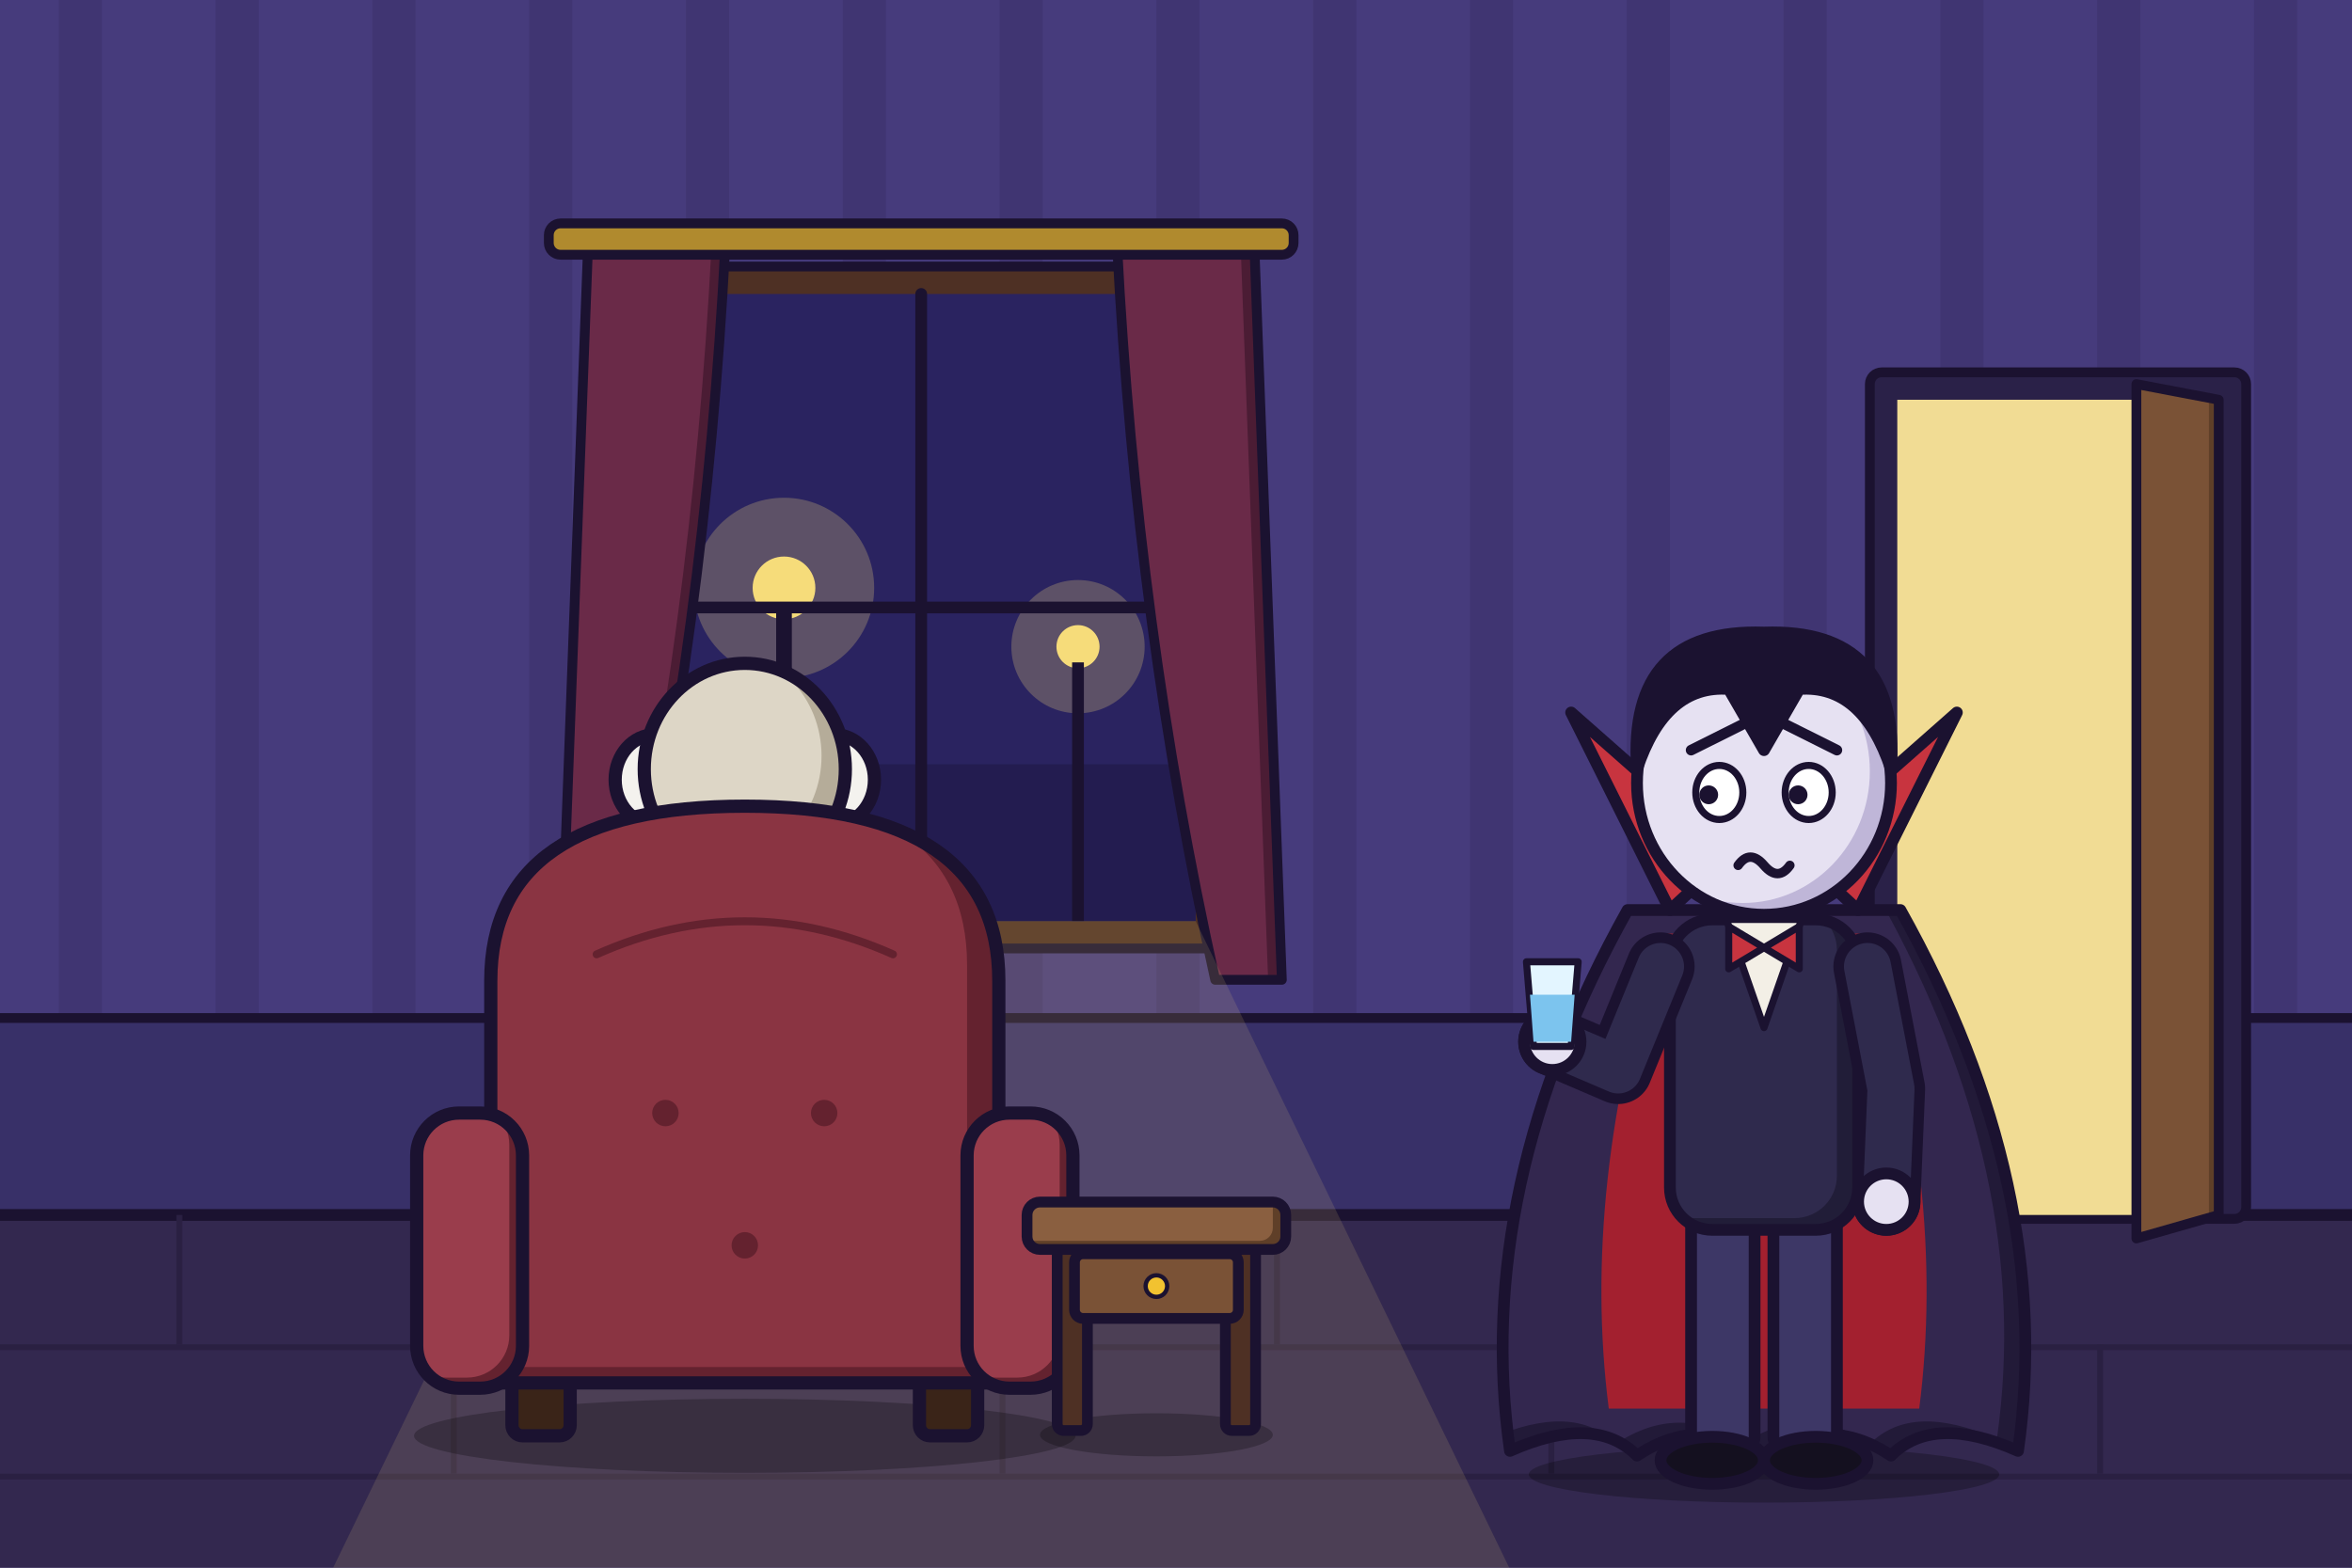
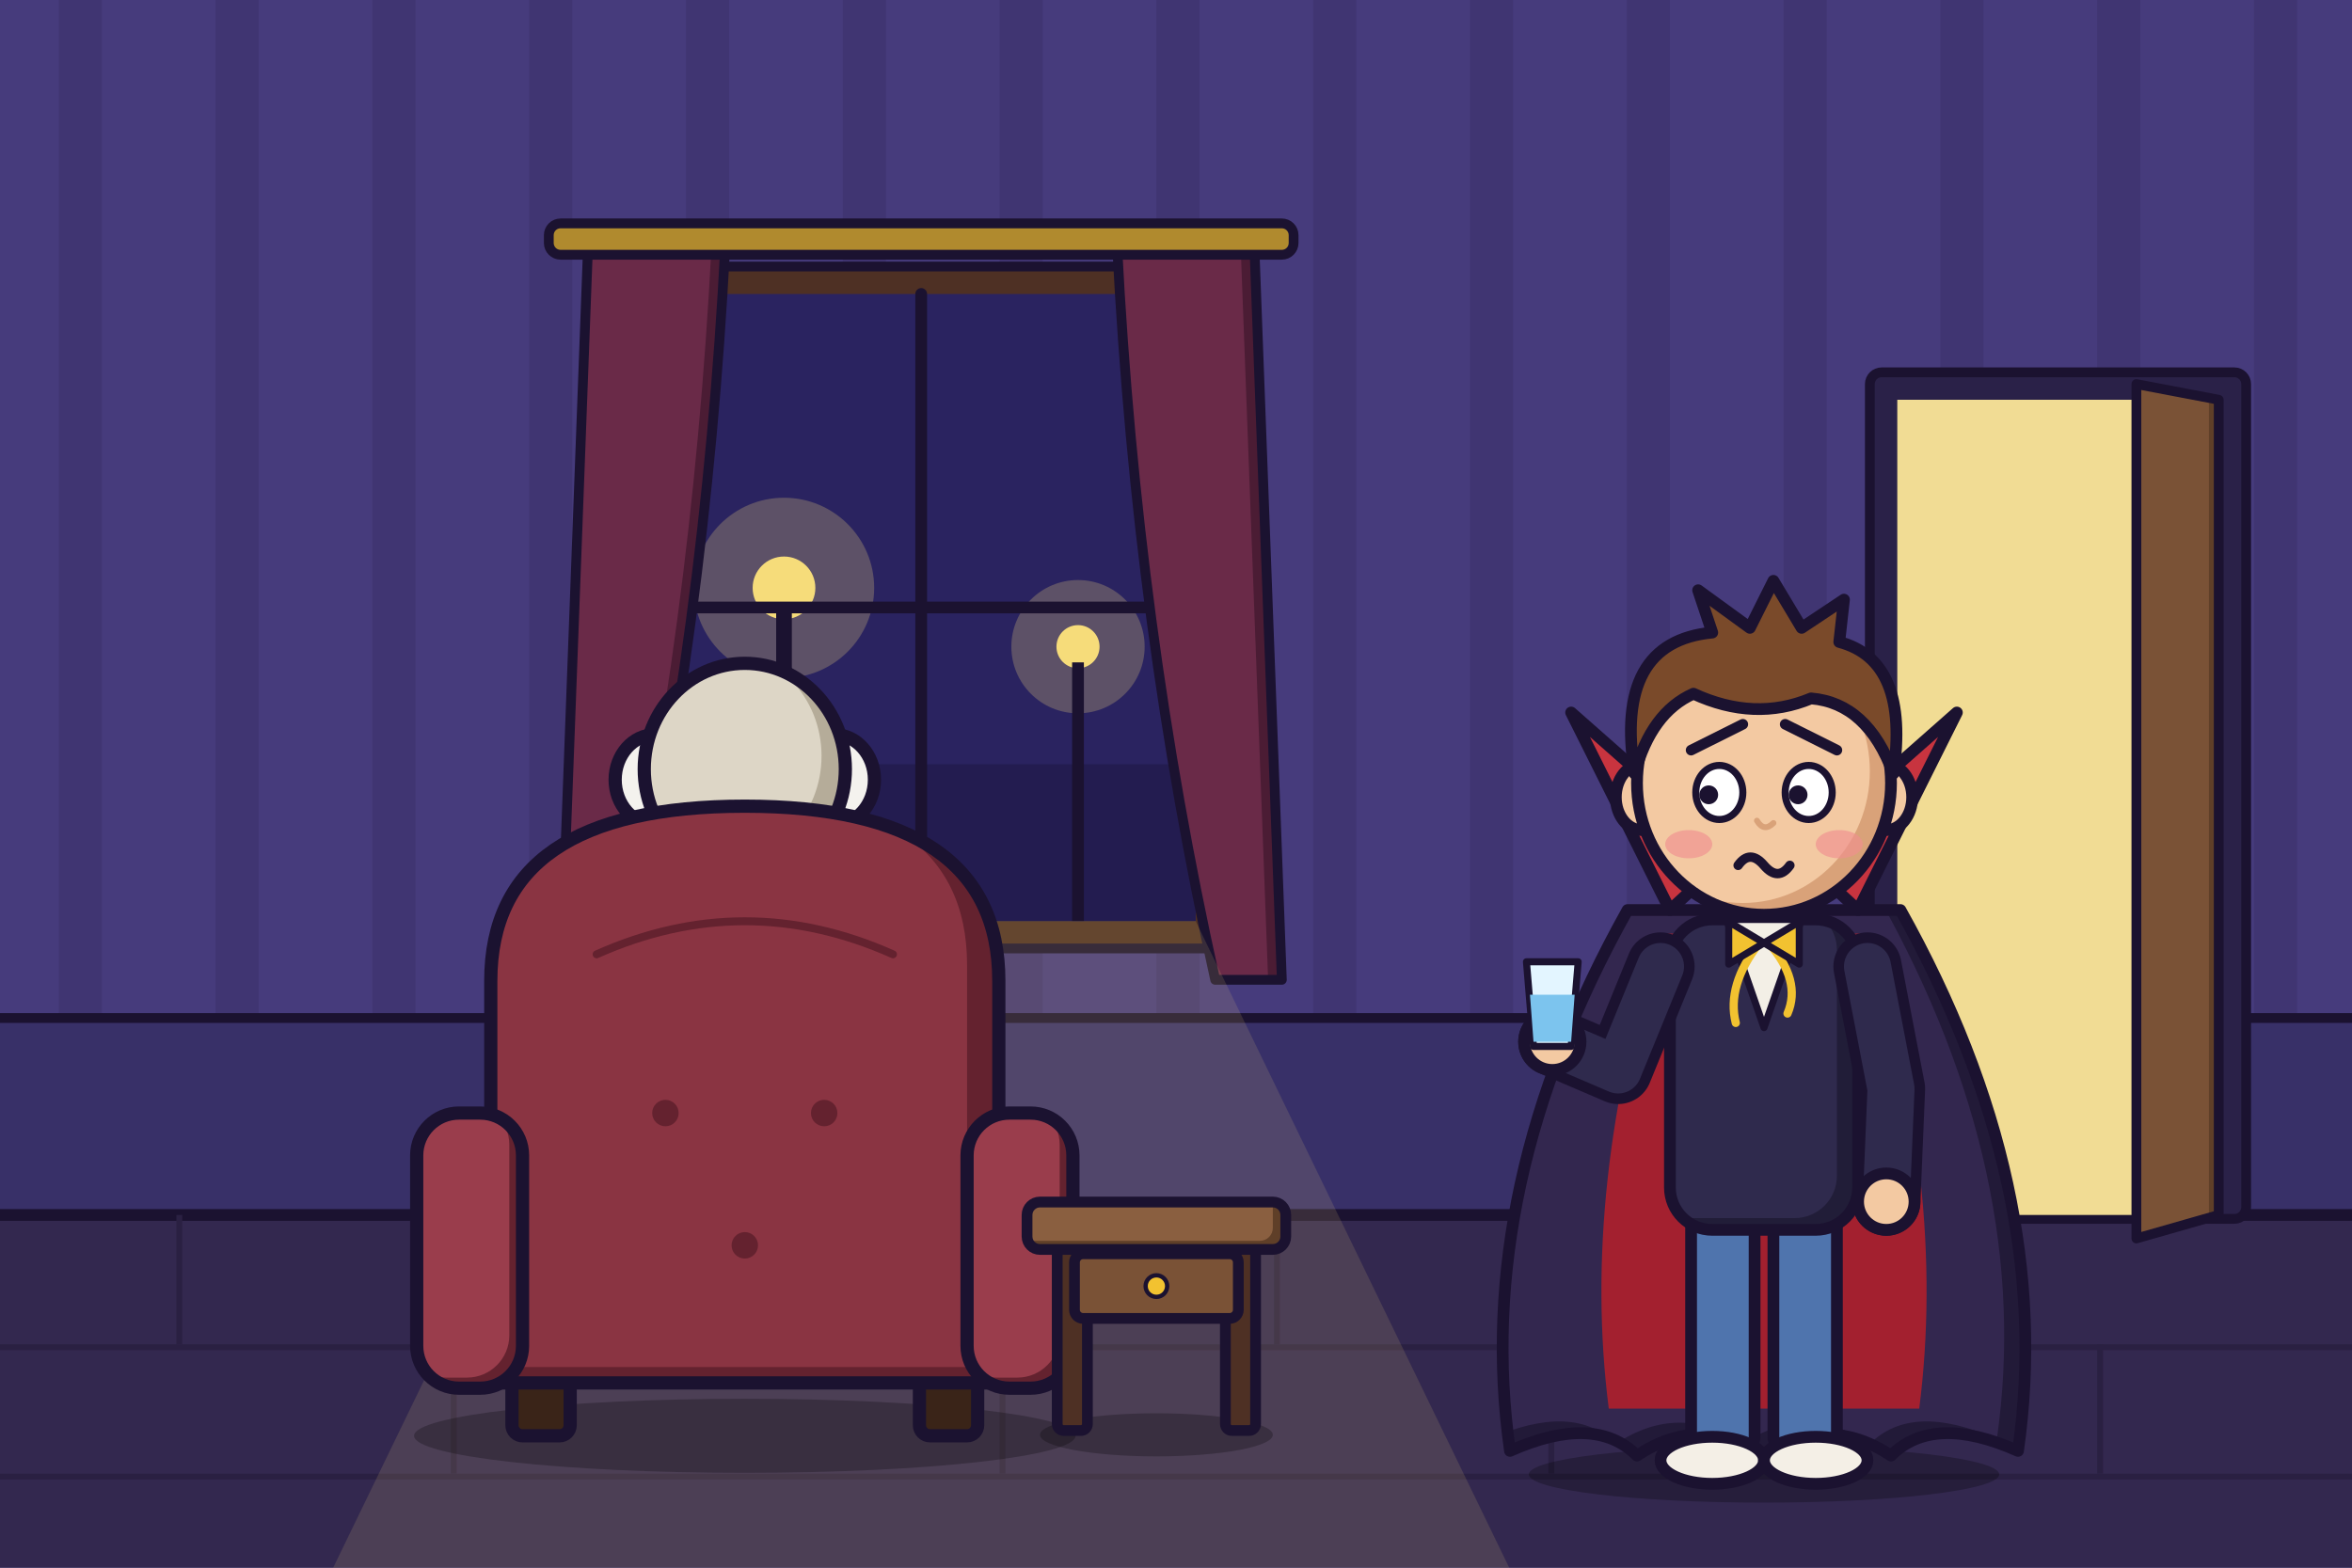
<svg xmlns="http://www.w3.org/2000/svg" viewBox="0 0 1200 800" width="1200" height="800">
  <rect width="1200" height="800" fill="#463b7c" />
  <rect x="30" y="0" width="22" height="600" fill="#403572" />
  <rect x="110" y="0" width="22" height="600" fill="#403572" />
  <rect x="190" y="0" width="22" height="600" fill="#403572" />
  <rect x="270" y="0" width="22" height="600" fill="#403572" />
  <rect x="350" y="0" width="22" height="600" fill="#403572" />
  <rect x="430" y="0" width="22" height="600" fill="#403572" />
  <rect x="510" y="0" width="22" height="600" fill="#403572" />
  <rect x="590" y="0" width="22" height="600" fill="#403572" />
  <rect x="670" y="0" width="22" height="600" fill="#403572" />
  <rect x="750" y="0" width="22" height="600" fill="#403572" />
  <rect x="830" y="0" width="22" height="600" fill="#403572" />
  <rect x="910" y="0" width="22" height="600" fill="#403572" />
  <rect x="990" y="0" width="22" height="600" fill="#403572" />
  <rect x="1070" y="0" width="22" height="600" fill="#403572" />
  <rect x="1150" y="0" width="22" height="600" fill="#403572" />
  <rect y="520" width="1200" height="100" fill="#383068" />
  <rect y="517" width="1200" height="5" fill="#1b1230" />
  <rect y="620" width="1200" height="180" fill="#33284f" />
  <rect y="617" width="1200" height="6" fill="#1b1230" />
  <rect y="686" width="1200" height="3" fill="#2a2042" />
  <rect x="90" y="620" width="3" height="66" fill="#2a2042" />
  <rect x="370" y="620" width="3" height="66" fill="#2a2042" />
  <rect x="650" y="620" width="3" height="66" fill="#2a2042" />
  <rect x="930" y="620" width="3" height="66" fill="#2a2042" />
  <rect y="752" width="1200" height="3" fill="#2a2042" />
  <rect x="230" y="686" width="3" height="66" fill="#2a2042" />
  <rect x="510" y="686" width="3" height="66" fill="#2a2042" />
  <rect x="790" y="686" width="3" height="66" fill="#2a2042" />
  <rect x="1070" y="686" width="3" height="66" fill="#2a2042" />
  <rect x="316" y="136" width="308" height="348" rx="6" fill="#4e3024" stroke="#1b1230" stroke-width="5" stroke-linejoin="round" stroke-linecap="round" />
  <clipPath id="c0">
    <rect x="330" y="150" width="280" height="320" rx="0" />
  </clipPath>
  <g clip-path="url(#c0)">
    <rect x="330" y="150" width="280" height="320" fill="#2a2360" />
    <rect x="330" y="390" width="280" height="80" fill="#231c50" />
    <circle cx="400" cy="300" r="46" fill="#f6dc7a" opacity=".25" />
    <circle cx="400" cy="300" r="16" fill="#f6dc7a" />
    <rect x="396" y="310" width="8" height="160" fill="#1b1230" />
    <circle cx="550" cy="330" r="34" fill="#f6dc7a" opacity=".25" />
    <circle cx="550" cy="330" r="11" fill="#f6dc7a" />
    <rect x="547" y="338" width="6" height="140" fill="#1b1230" />
  </g>
  <path d="M470 150 V470 M330 310 H610" fill="none" stroke="#1b1230" stroke-width="6" stroke-linecap="round" stroke-linejoin="round" />
  <clipPath id="c1">
    <path d="M300 126 H370 Q360 320 320 500 H286Z" />
  </clipPath>
  <path d="M300 126 H370 Q360 320 320 500 H286Z" fill="#4b1c34" />
  <g clip-path="url(#c1)">
    <path d="M300 126 H370 Q360 320 320 500 H286Z" fill="#6a2a48" transform="translate(-7 0)" />
  </g>
  <path d="M300 126 H370 Q360 320 320 500 H286Z" fill="none" stroke="#1b1230" stroke-width="5" stroke-linejoin="round" stroke-linecap="round" />
  <clipPath id="c2">
    <path d="M640 126 H570 Q580 320 620 500 H654Z" />
  </clipPath>
  <path d="M640 126 H570 Q580 320 620 500 H654Z" fill="#4b1c34" />
  <g clip-path="url(#c2)">
    <path d="M640 126 H570 Q580 320 620 500 H654Z" fill="#6a2a48" transform="translate(-7 0)" />
  </g>
  <path d="M640 126 H570 Q580 320 620 500 H654Z" fill="none" stroke="#1b1230" stroke-width="5" stroke-linejoin="round" stroke-linecap="round" />
  <rect x="280" y="114" width="380" height="16" rx="6" fill="#b08a2e" stroke="#1b1230" stroke-width="5" stroke-linejoin="round" stroke-linecap="round" />
  <path d="M330 470 L610 470 L770 800 L170 800Z" fill="#f6dc7a" opacity=".13" />
  <rect x="954" y="190" width="192" height="432" rx="6" fill="#2a2148" stroke="#1b1230" stroke-width="5" stroke-linejoin="round" stroke-linecap="round" />
  <rect x="968" y="204" width="164" height="416" rx="0" fill="#f1dc94" />
  <clipPath id="c3">
    <path d="M1090 196 L1132 204 L1132 620 L1090 632Z" />
  </clipPath>
  <path d="M1090 196 L1132 204 L1132 620 L1090 632Z" fill="#5f3f28" />
  <g clip-path="url(#c3)">
    <path d="M1090 196 L1132 204 L1132 620 L1090 632Z" fill="#7a5236" transform="translate(-5 0)" />
  </g>
  <path d="M1090 196 L1132 204 L1132 620 L1090 632Z" fill="none" stroke="#1b1230" stroke-width="5" stroke-linejoin="round" stroke-linecap="round" />
  <g transform="translate(380 730) scale(1.35)">
    <ellipse cx="0" cy="2" rx="125" ry="14" fill="#000" opacity=".25" />
    <ellipse cx="-34" cy="-246" rx="15" ry="17" fill="#f4f2ee" stroke="#1b1230" stroke-width="5" stroke-linejoin="round" stroke-linecap="round" />
    <ellipse cx="34" cy="-246" rx="15" ry="17" fill="#f4f2ee" stroke="#1b1230" stroke-width="5" stroke-linejoin="round" stroke-linecap="round" />
    <clipPath id="c4">
      <ellipse cx="0" cy="-250" rx="38" ry="40" />
    </clipPath>
    <ellipse cx="0" cy="-250" rx="38" ry="40" fill="#b5ac99" />
    <g clip-path="url(#c4)">
      <ellipse cx="0" cy="-250" rx="38" ry="40" fill="#ddd6c6" transform="translate(-9 -5)" />
    </g>
    <ellipse cx="0" cy="-250" rx="38" ry="40" fill="none" stroke="#1b1230" stroke-width="5" stroke-linejoin="round" stroke-linecap="round" />
    <rect x="-88" y="-20" width="22" height="22" rx="4" fill="#3a2418" stroke="#1b1230" stroke-width="5" stroke-linejoin="round" stroke-linecap="round" />
    <rect x="66" y="-20" width="22" height="22" rx="4" fill="#3a2418" stroke="#1b1230" stroke-width="5" stroke-linejoin="round" stroke-linecap="round" />
    <clipPath id="c5">
      <path d="M-96 -18 L-96 -170 Q-96 -236 0 -236 Q96 -236 96 -170 L96 -18 Z" />
    </clipPath>
    <path d="M-96 -18 L-96 -170 Q-96 -236 0 -236 Q96 -236 96 -170 L96 -18 Z" fill="#64222f" />
    <g clip-path="url(#c5)">
      <path d="M-96 -18 L-96 -170 Q-96 -236 0 -236 Q96 -236 96 -170 L96 -18 Z" fill="#8a3442" transform="translate(-12 -6)" />
    </g>
    <path d="M-96 -18 L-96 -170 Q-96 -236 0 -236 Q96 -236 96 -170 L96 -18 Z" fill="none" stroke="#1b1230" stroke-width="5" stroke-linejoin="round" stroke-linecap="round" />
    <path d="M-56 -180 Q0 -205 56 -180" fill="none" stroke="#64222f" stroke-width="3" stroke-linecap="round" stroke-linejoin="round" />
    <circle cx="-30" cy="-120" r="5" fill="#64222f" />
    <circle cx="30" cy="-120" r="5" fill="#64222f" />
    <circle cx="0" cy="-70" r="5" fill="#64222f" />
    <clipPath id="c6">
      <rect x="-124" y="-120" width="40" height="104" rx="16" />
    </clipPath>
    <rect x="-124" y="-120" width="40" height="104" rx="16" fill="#64222f" />
    <g clip-path="url(#c6)">
      <rect x="-124" y="-120" width="40" height="104" rx="16" fill="#9a3d4c" transform="translate(-5 -4)" />
    </g>
    <rect x="-124" y="-120" width="40" height="104" rx="16" fill="none" stroke="#1b1230" stroke-width="5" stroke-linejoin="round" stroke-linecap="round" />
    <clipPath id="c7">
      <rect x="84" y="-120" width="40" height="104" rx="16" />
    </clipPath>
    <rect x="84" y="-120" width="40" height="104" rx="16" fill="#64222f" />
    <g clip-path="url(#c7)">
      <rect x="84" y="-120" width="40" height="104" rx="16" fill="#9a3d4c" transform="translate(-5 -4)" />
    </g>
    <rect x="84" y="-120" width="40" height="104" rx="16" fill="none" stroke="#1b1230" stroke-width="5" stroke-linejoin="round" stroke-linecap="round" />
  </g>
  <g transform="translate(590 730) scale(1.1)">
    <ellipse cx="0" cy="2" rx="54" ry="10" fill="#000" opacity=".25" />
    <rect x="-46" y="-90" width="14" height="90" rx="3" fill="#4e3024" stroke="#1b1230" stroke-width="5" stroke-linejoin="round" stroke-linecap="round" />
    <rect x="32" y="-90" width="14" height="90" rx="3" fill="#4e3024" stroke="#1b1230" stroke-width="5" stroke-linejoin="round" stroke-linecap="round" />
    <clipPath id="c8">
      <rect x="-60" y="-106" width="120" height="22" rx="6" />
    </clipPath>
    <rect x="-60" y="-106" width="120" height="22" rx="6" fill="#5f3f28" />
    <g clip-path="url(#c8)">
      <rect x="-60" y="-106" width="120" height="22" rx="6" fill="#8a5f40" transform="translate(-6 -4)" />
    </g>
    <rect x="-60" y="-106" width="120" height="22" rx="6" fill="none" stroke="#1b1230" stroke-width="5" stroke-linejoin="round" stroke-linecap="round" />
    <rect x="-38" y="-82" width="76" height="30" rx="4" fill="#7a5236" stroke="#1b1230" stroke-width="5" stroke-linejoin="round" stroke-linecap="round" />
    <circle cx="0" cy="-67" r="5" fill="#f2c230" stroke="#1b1230" stroke-width="2" />
  </g>
  <g transform="translate(900 750) scale(1.2)">
    <ellipse cx="0" cy="2" rx="100" ry="12" fill="#000" opacity=".25" />
-     <g transform="translate(0 0) scale(1 1)">
-       <clipPath id="c9">
-         <path d="M-58 -238 Q-124 -120 -108 -8 Q-72 -24 -54 -6 Q-27 -24 0 -6 Q27 -24 54 -6 Q72 -24 108 -8 Q124 -120 58 -238 Z" />
-       </clipPath>
-       <path d="M-58 -238 Q-124 -120 -108 -8 Q-72 -24 -54 -6 Q-27 -24 0 -6 Q27 -24 54 -6 Q72 -24 108 -8 Q124 -120 58 -238 Z" fill="#221a38" />
-       <g clip-path="url(#c9)">
-         <path d="M-58 -238 Q-124 -120 -108 -8 Q-72 -24 -54 -6 Q-27 -24 0 -6 Q27 -24 54 -6 Q72 -24 108 -8 Q124 -120 58 -238 Z" fill="#33274f" transform="translate(-9 -5)" />
-       </g>
-       <path d="M-58 -238 Q-124 -120 -108 -8 Q-72 -24 -54 -6 Q-27 -24 0 -6 Q27 -24 54 -6 Q72 -24 108 -8 Q124 -120 58 -238 Z" fill="none" stroke="#1b1230" stroke-width="5" stroke-linejoin="round" stroke-linecap="round" />
-       <path d="M-44 -228 Q-78 -120 -66 -26 L66 -26 Q78 -120 44 -228 Z" fill="#a3202f" />
+     <clipPath id="c9">
+       <path d="M-58 -238 Q-124 -120 -108 -8 Q-72 -24 -54 -6 Q-27 -24 0 -6 Q27 -24 54 -6 Q72 -24 108 -8 Q124 -120 58 -238 Z" />
+     </clipPath>
+     <path d="M-58 -238 Q-124 -120 -108 -8 Q-72 -24 -54 -6 Q-27 -24 0 -6 Q27 -24 54 -6 Q72 -24 108 -8 Q124 -120 58 -238 Z" fill="#221a38" />
+     <g clip-path="url(#c9)">
+       <path d="M-58 -238 Q-124 -120 -108 -8 Q-72 -24 -54 -6 Q-27 -24 0 -6 Q27 -24 54 -6 Q72 -24 108 -8 Q124 -120 58 -238 Z" fill="#33274f" transform="translate(-9 -5)" />
    </g>
-     <rect x="-31" y="-112" width="27" height="104" rx="6" fill="#3d3766" stroke="#1b1230" stroke-width="5" stroke-linejoin="round" stroke-linecap="round" />
-     <rect x="4" y="-112" width="27" height="104" rx="6" fill="#3d3766" stroke="#1b1230" stroke-width="5" stroke-linejoin="round" stroke-linecap="round" />
-     <ellipse cx="-22" cy="-4" rx="22" ry="10" fill="#14101f" stroke="#1b1230" stroke-width="5" stroke-linejoin="round" stroke-linecap="round" />
-     <ellipse cx="22" cy="-4" rx="22" ry="10" fill="#14101f" stroke="#1b1230" stroke-width="5" stroke-linejoin="round" stroke-linecap="round" />
+     <path d="M-58 -238 Q-124 -120 -108 -8 Q-72 -24 -54 -6 Q-27 -24 0 -6 Q27 -24 54 -6 Q72 -24 108 -8 Q124 -120 58 -238 Z" fill="none" stroke="#1b1230" stroke-width="5" stroke-linejoin="round" stroke-linecap="round" />
+     <path d="M-44 -228 Q-78 -120 -66 -26 L66 -26 Q78 -120 44 -228 Z" fill="#a3202f" />
+     <rect x="-31" y="-112" width="27" height="104" rx="6" fill="#4f74ad" stroke="#1b1230" stroke-width="5" stroke-linejoin="round" stroke-linecap="round" />
+     <rect x="4" y="-112" width="27" height="104" rx="6" fill="#4f74ad" stroke="#1b1230" stroke-width="5" stroke-linejoin="round" stroke-linecap="round" />
+     <ellipse cx="-22" cy="-4" rx="22" ry="10" fill="#f4efe6" stroke="#1b1230" stroke-width="5" stroke-linejoin="round" stroke-linecap="round" />
+     <ellipse cx="22" cy="-4" rx="22" ry="10" fill="#f4efe6" stroke="#1b1230" stroke-width="5" stroke-linejoin="round" stroke-linecap="round" />
    <g transform="translate(0 0)">
      <path d="M-40 -238 L-82 -322 L-14 -262 Z" fill="#c8343f" stroke="#1b1230" stroke-width="5" stroke-linejoin="round" stroke-linecap="round" />
      <path d="M40 -238 L82 -322 L14 -262 Z" fill="#c8343f" stroke="#1b1230" stroke-width="5" stroke-linejoin="round" stroke-linecap="round" />
      <clipPath id="c10">
        <rect x="-40" y="-234" width="80" height="132" rx="18" />
      </clipPath>
      <rect x="-40" y="-234" width="80" height="132" rx="18" fill="#211d38" />
      <g clip-path="url(#c10)">
        <rect x="-40" y="-234" width="80" height="132" rx="18" fill="#2f2a4d" transform="translate(-9 -5)" />
      </g>
      <rect x="-40" y="-234" width="80" height="132" rx="18" fill="none" stroke="#1b1230" stroke-width="5" stroke-linejoin="round" stroke-linecap="round" />
      <path d="M-16 -234 L0 -188 L16 -234 Z" fill="#f3efe6" stroke="#1b1230" stroke-width="3" stroke-linejoin="round" stroke-linecap="round" />
-       <path d="M0 -222 L-15 -231 L-15 -213 Z" fill="#c8343f" stroke="#1b1230" stroke-width="3" stroke-linejoin="round" stroke-linecap="round" />
-       <path d="M0 -222 L15 -231 L15 -213 Z" fill="#c8343f" stroke="#1b1230" stroke-width="3" stroke-linejoin="round" stroke-linecap="round" />
+       <path d="M-2 -224 Q-16 -206 -12 -190 M2 -224 Q16 -208 10 -194" fill="none" stroke="#f2c230" stroke-width="3.5" stroke-linecap="round" stroke-linejoin="round" />
+       <path d="M0 -224 L-15 -233 L-15 -215 Z" fill="#f2c230" stroke="#1b1230" stroke-width="3" stroke-linejoin="round" stroke-linecap="round" />
+       <path d="M0 -224 L15 -233 L15 -215 Z" fill="#f2c230" stroke="#1b1230" stroke-width="3" stroke-linejoin="round" stroke-linecap="round" />
+     </g>
+     <g transform="translate(0 0)">
+       <ellipse cx="-52" cy="-286" rx="11" ry="14" fill="#f3c9a2" stroke="#1b1230" stroke-width="5" stroke-linejoin="round" stroke-linecap="round" />
+       <ellipse cx="52" cy="-286" rx="11" ry="14" fill="#f3c9a2" stroke="#1b1230" stroke-width="5" stroke-linejoin="round" stroke-linecap="round" />
      <clipPath id="c11">
        <ellipse cx="0" cy="-292" rx="54" ry="56" />
      </clipPath>
-       <ellipse cx="0" cy="-292" rx="54" ry="56" fill="#bfb6d8" />
+       <ellipse cx="0" cy="-292" rx="54" ry="56" fill="#d9a279" />
      <g clip-path="url(#c11)">
-         <ellipse cx="0" cy="-292" rx="54" ry="56" fill="#e6e1f2" transform="translate(-9 -5)" />
+         <ellipse cx="0" cy="-292" rx="54" ry="56" fill="#f3c9a2" transform="translate(-9 -5)" />
      </g>
      <ellipse cx="0" cy="-292" rx="54" ry="56" fill="none" stroke="#1b1230" stroke-width="5" stroke-linejoin="round" stroke-linecap="round" />
-       <path d="M-54 -298 Q-58 -358 0 -356 Q58 -358 54 -298 Q42 -334 15 -332 L0 -306 L-15 -332 Q-42 -334 -54 -298 Z" fill="#1b1230" stroke="#1b1230" stroke-width="5" stroke-linejoin="round" stroke-linecap="round" />
+       <path d="M-55 -296 Q-64 -352 -22 -356 L-28 -374 L-6 -358 L4 -378 L16 -358 L34 -370 L32 -352 Q62 -344 55 -296 Q44 -326 20 -328 Q-4 -318 -30 -330 Q-48 -322 -55 -296 Z" fill="#7a4a2a" stroke="#1b1230" stroke-width="5" stroke-linejoin="round" stroke-linecap="round" />
+       <ellipse cx="-32" cy="-266" rx="10" ry="6" fill="#ef8f8f" opacity=".65" />
+       <ellipse cx="32" cy="-266" rx="10" ry="6" fill="#ef8f8f" opacity=".65" />
+       <path d="M-3 -276 q3 5 7 1" fill="none" stroke="#d9a279" stroke-width="2.5" stroke-linecap="round" stroke-linejoin="round" />
      <ellipse cx="-19" cy="-288" rx="10" ry="11.5" fill="#fff" stroke="#1b1230" stroke-width="3" />
      <circle cx="-23.5" cy="-287" r="4" fill="#1b1230" />
      <ellipse cx="19" cy="-288" rx="10" ry="11.5" fill="#fff" stroke="#1b1230" stroke-width="3" />
      <circle cx="14.5" cy="-287" r="4" fill="#1b1230" />
      <path d="M-31 -306 L-9 -317" fill="none" stroke="#1b1230" stroke-width="4.5" stroke-linecap="round" stroke-linejoin="round" />
      <path d="M31 -306 L9 -317" fill="none" stroke="#1b1230" stroke-width="4.5" stroke-linecap="round" stroke-linejoin="round" />
      <path d="M-11 -257 q5 -7 11 0 q6 7 11 0" fill="none" stroke="#1b1230" stroke-width="4" stroke-linecap="round" stroke-linejoin="round" />
      <polyline points="-44,-214 -62,-170 -90,-182" fill="none" stroke-linecap="round" stroke-linejoin="round" stroke="#1b1230" stroke-width="29" />
      <polyline points="-44,-214 -62,-170 -90,-182" fill="none" stroke-linecap="round" stroke-linejoin="round" stroke="#2f2a4d" stroke-width="20" />
-       <circle cx="-90" cy="-182" r="12" fill="#e6e1f2" stroke="#1b1230" stroke-width="5" stroke-linejoin="round" stroke-linecap="round" />
+       <circle cx="-90" cy="-182" r="12" fill="#f3c9a2" stroke="#1b1230" stroke-width="5" stroke-linejoin="round" stroke-linecap="round" />
      <polyline points="44,-214 54,-162 52,-114" fill="none" stroke-linecap="round" stroke-linejoin="round" stroke="#1b1230" stroke-width="29" />
      <polyline points="44,-214 54,-162 52,-114" fill="none" stroke-linecap="round" stroke-linejoin="round" stroke="#2f2a4d" stroke-width="20" />
-       <circle cx="52" cy="-114" r="12" fill="#e6e1f2" stroke="#1b1230" stroke-width="5" stroke-linejoin="round" stroke-linecap="round" />
+       <circle cx="52" cy="-114" r="12" fill="#f3c9a2" stroke="#1b1230" stroke-width="5" stroke-linejoin="round" stroke-linecap="round" />
      <g transform="translate(-90 -198) rotate(0) scale(1)">
        <path d="M-11 -18 L11 -18 L8 18 L-8 18 Z" fill="#e3f5ff" stroke="#1b1230" stroke-width="3" stroke-linejoin="round" stroke-linecap="round" />
        <path d="M-9.5 -4 L9.5 -4 L8 16 L-8 16 Z" fill="#7cc4ee" />
      </g>
    </g>
  </g>
</svg>
